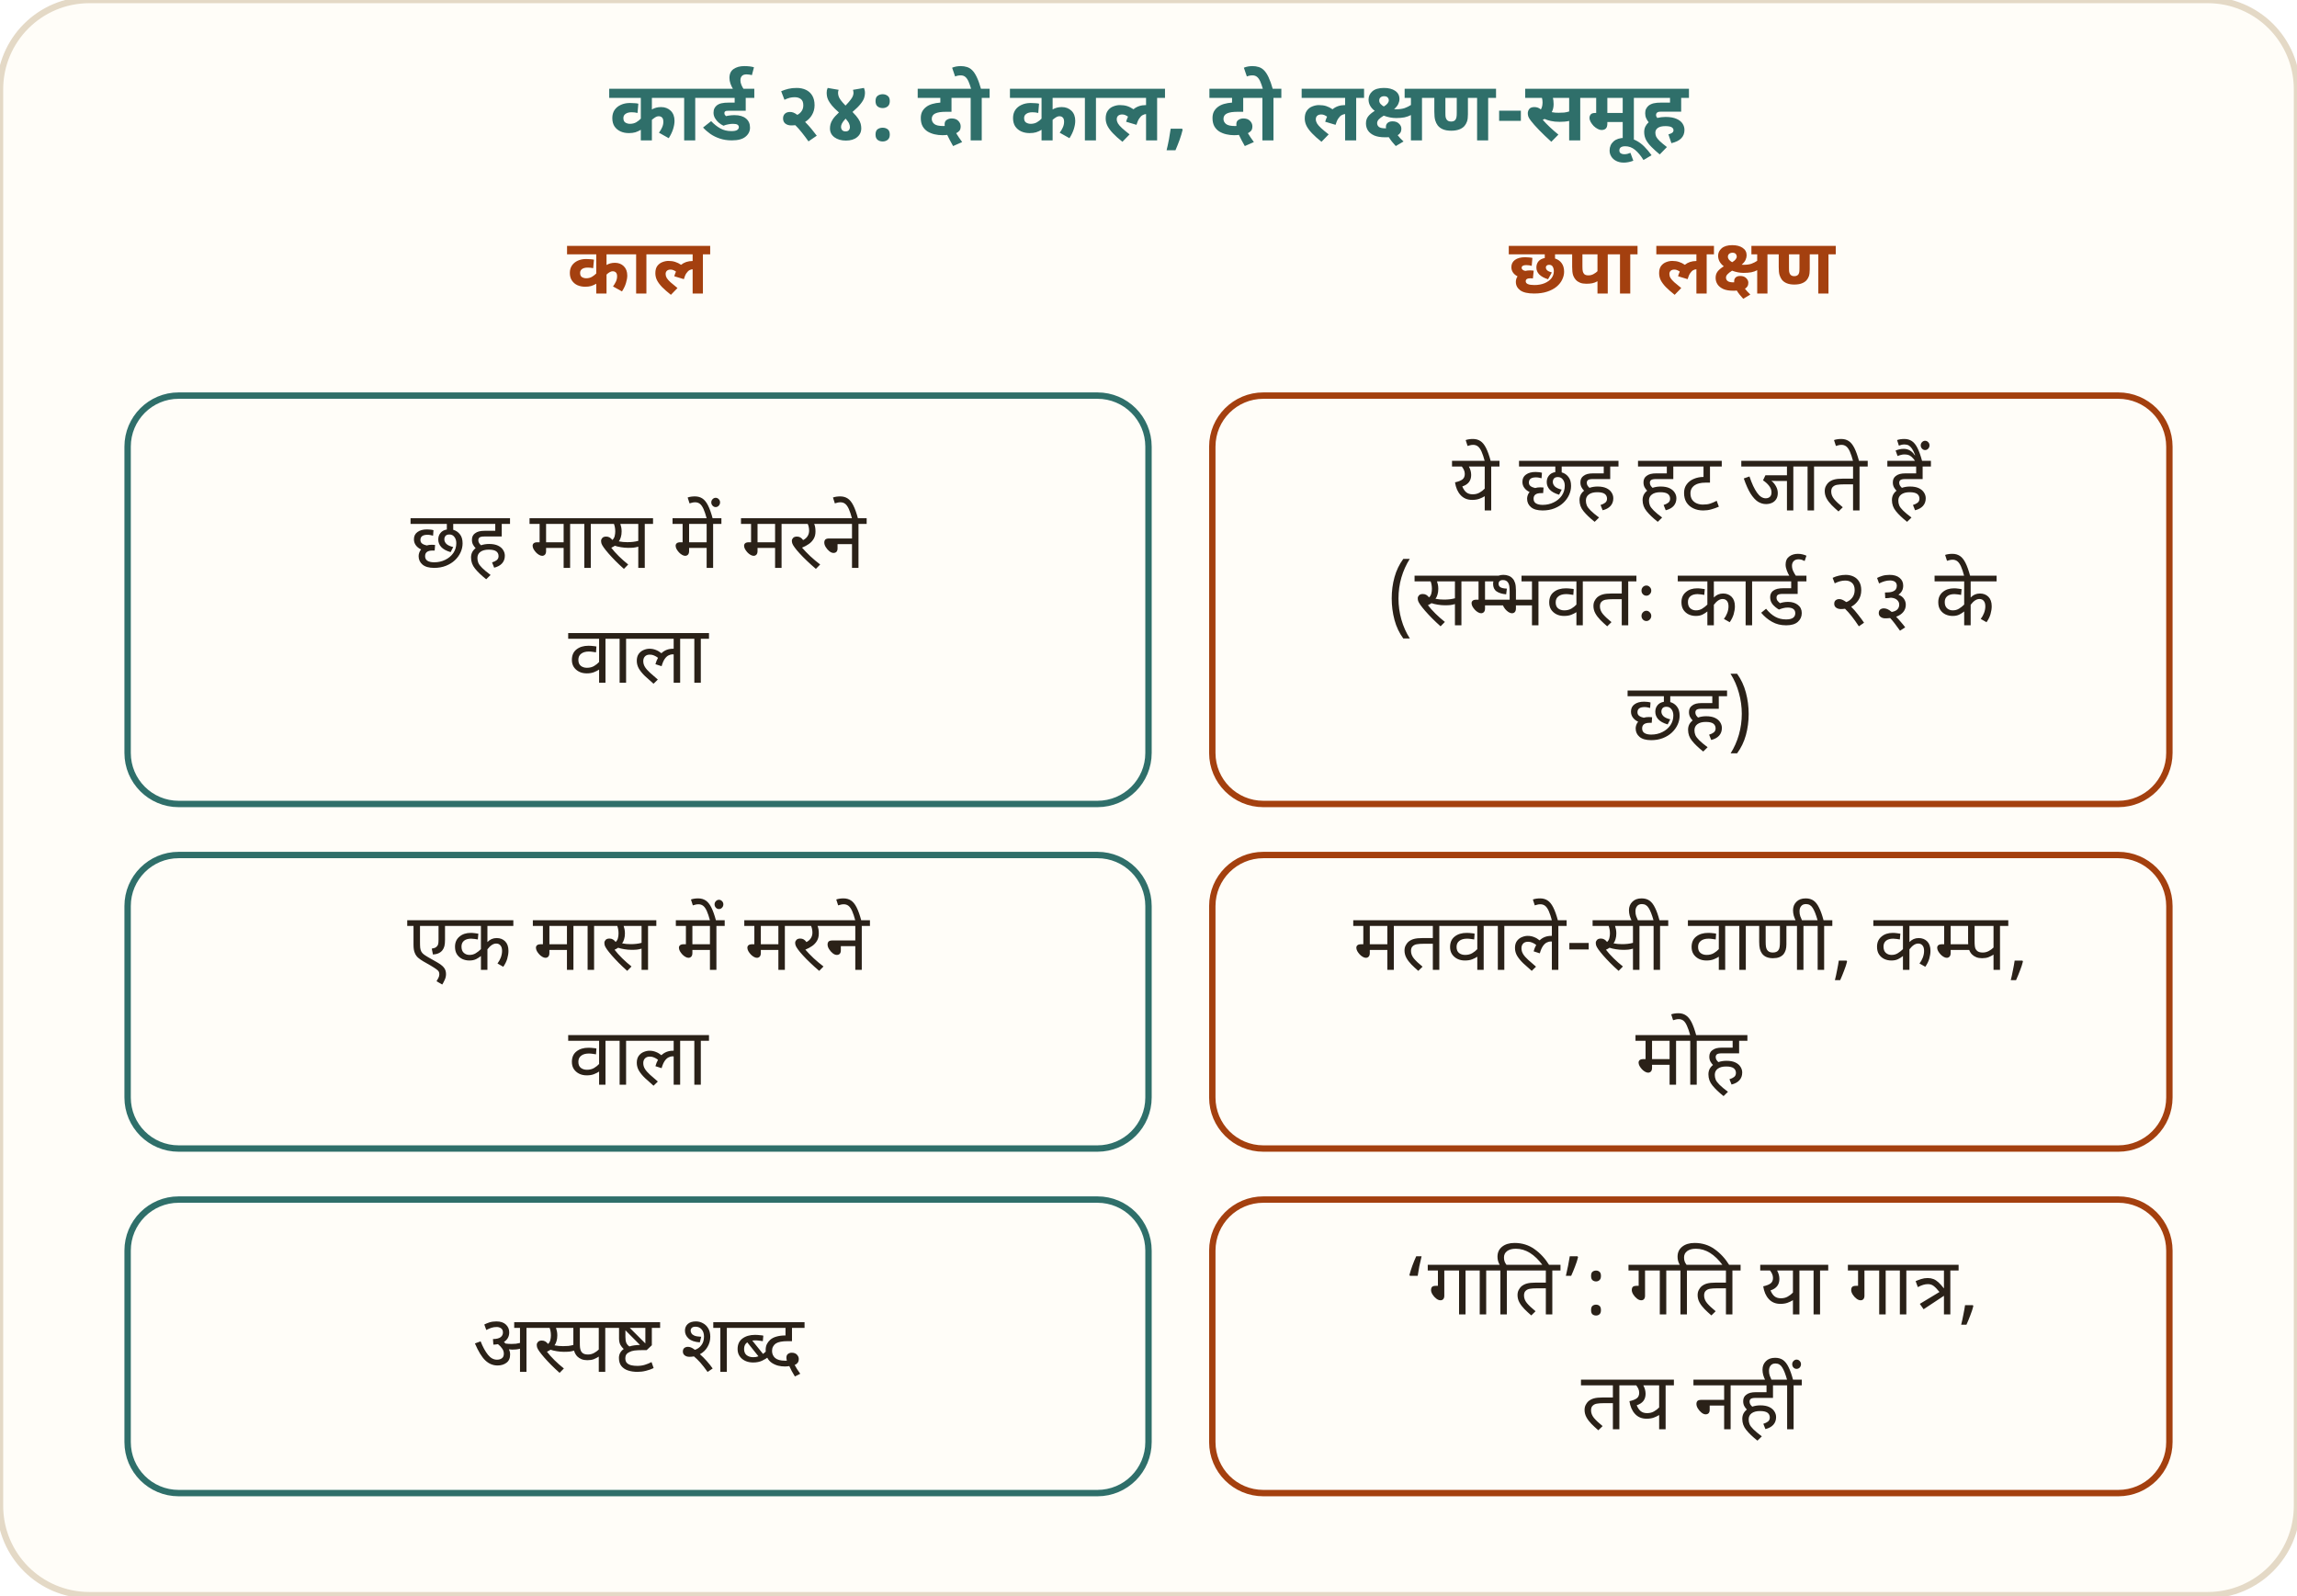
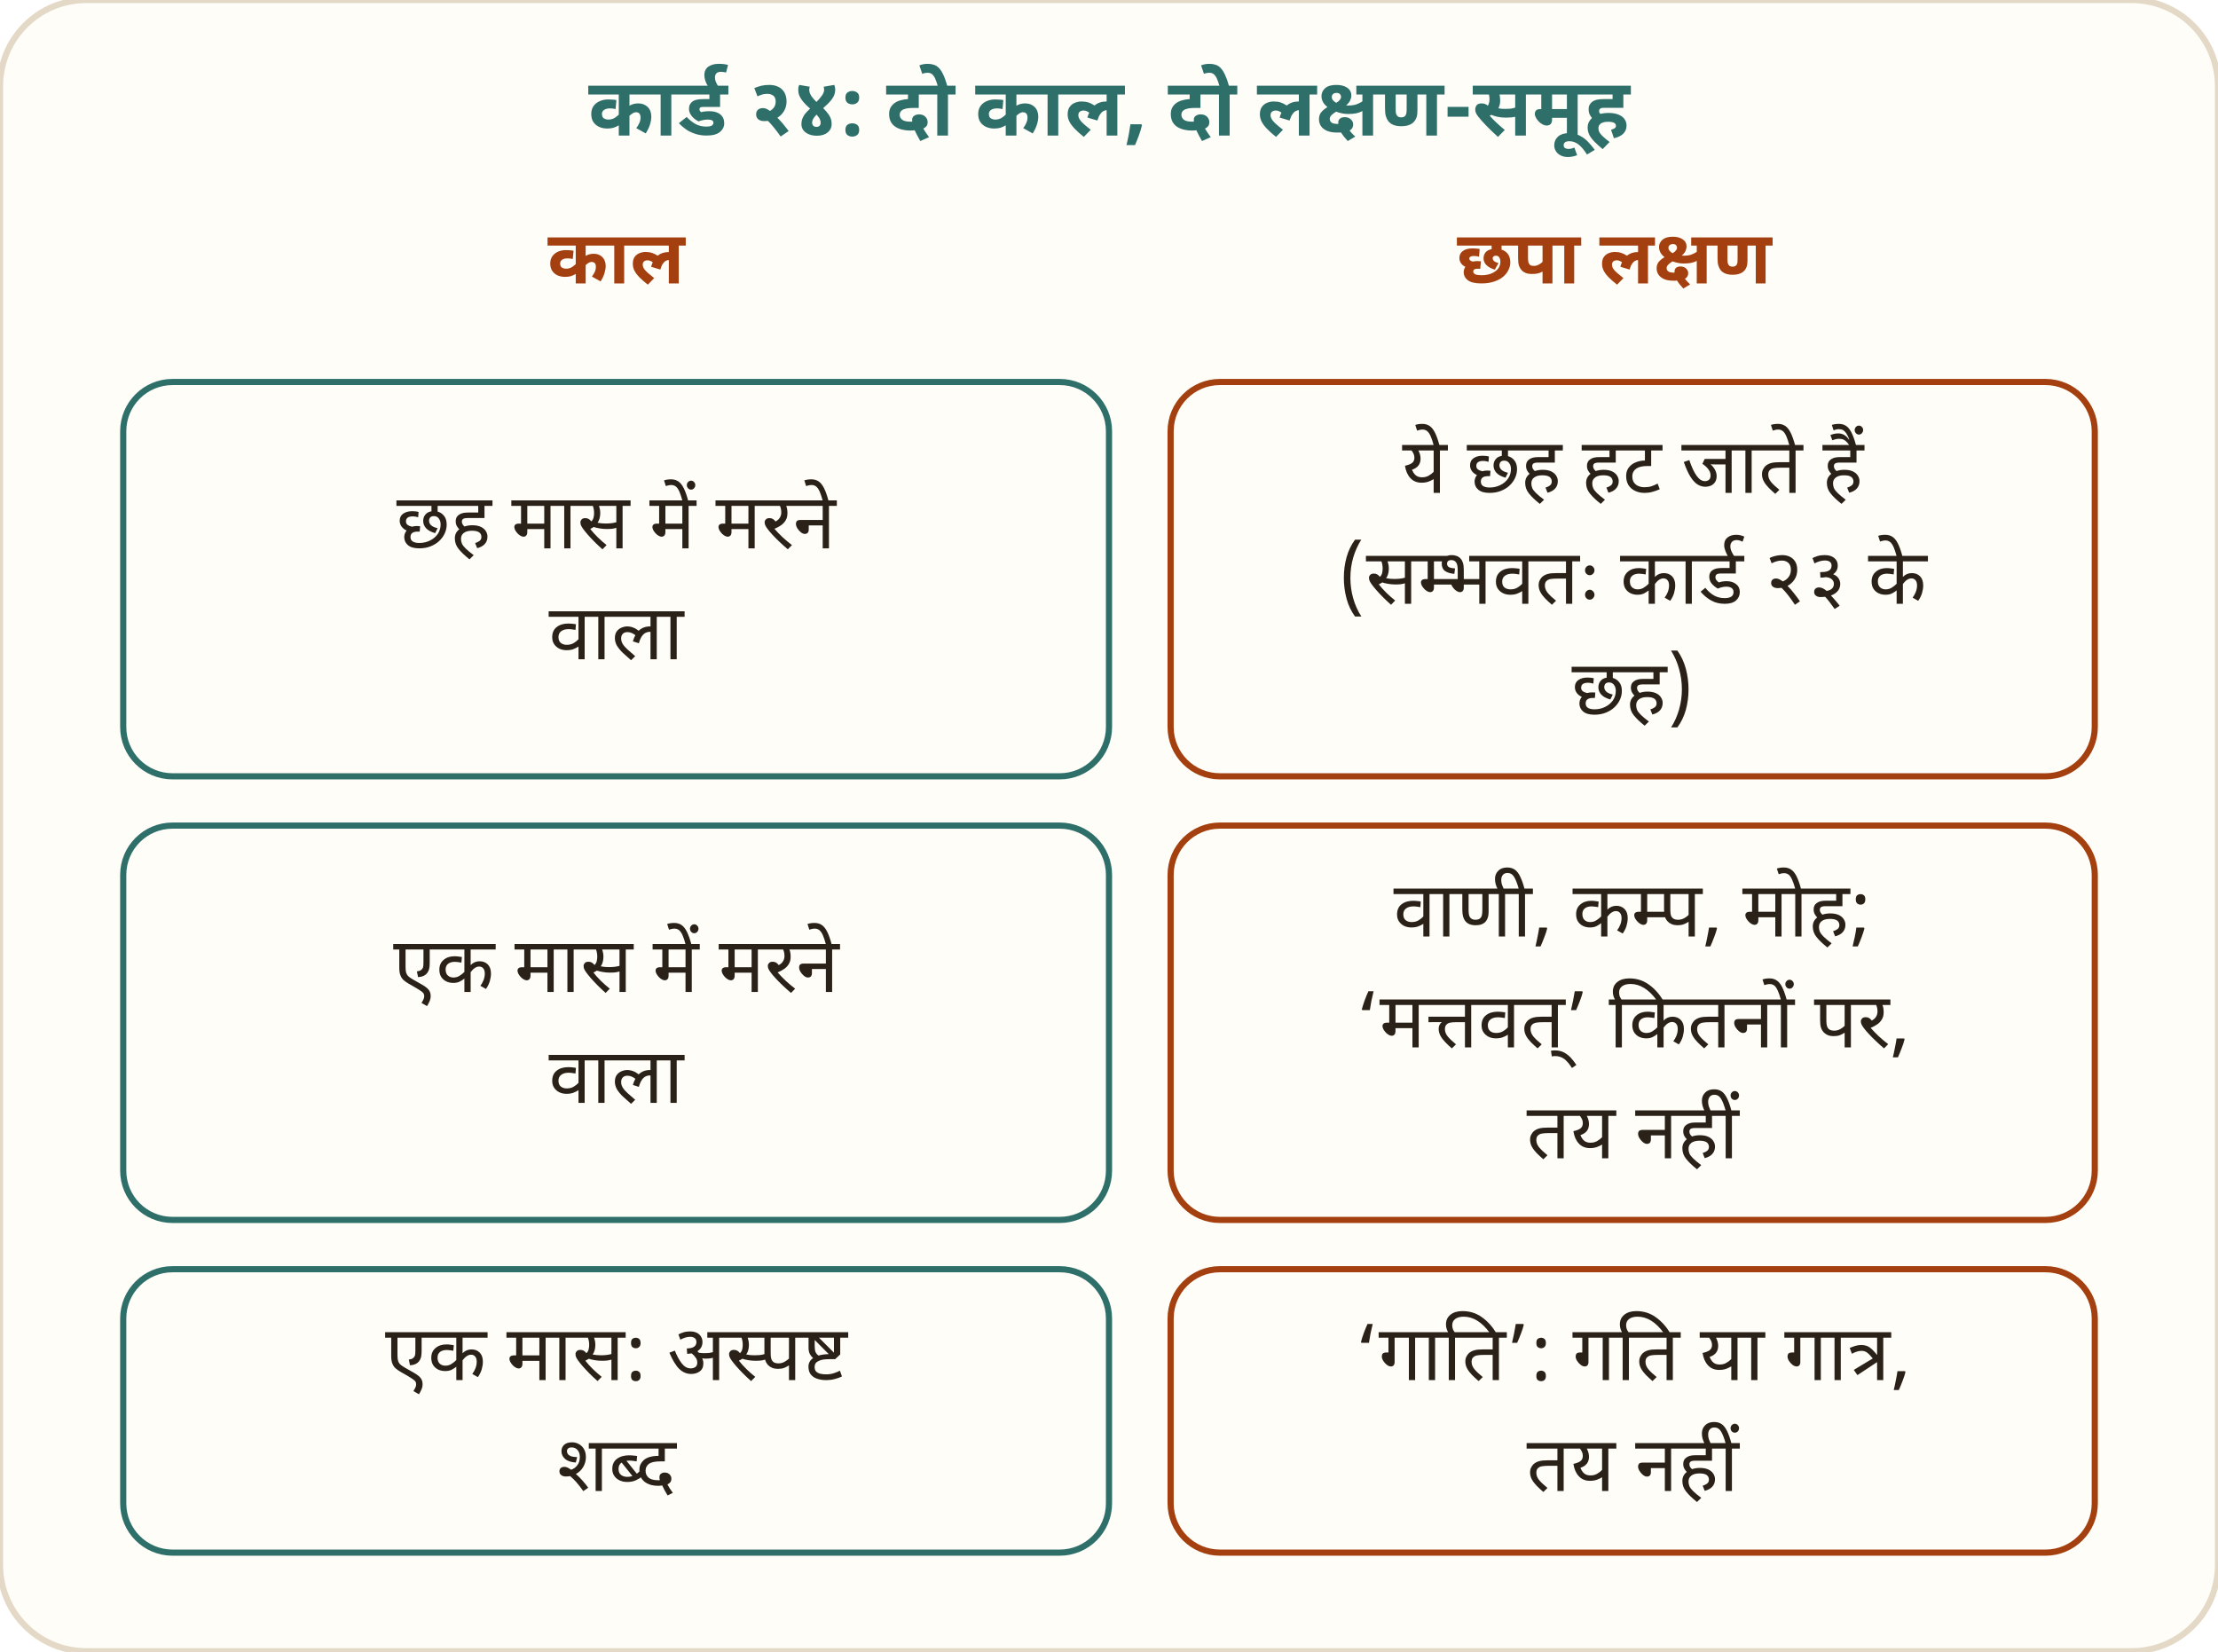
- <svg xmlns="http://www.w3.org/2000/svg" viewBox="0 0 360 250" role="img">
-   <rect width="360" height="250" rx="14" fill="#fffdf8" stroke="#e4d9c6" />
+ <svg xmlns="http://www.w3.org/2000/svg" viewBox="0 0 360 268" role="img">
+   <rect width="360" height="268" rx="14" fill="#fffdf8" stroke="#e4d9c6" />
  <text x="180" y="22" font-family="'Noto Sans Devanagari','Mukta','Nirmala UI','Mangal',sans-serif" font-size="13" font-weight="700" fill="#2f6f6a" text-anchor="middle">कार्ड २४: दो काल, दो लक्षण-समूह</text>
  <text x="100" y="46" font-family="'Noto Sans Devanagari','Mukta','Nirmala UI','Mangal',sans-serif" font-size="12" font-weight="700" fill="#a4400f" text-anchor="middle">काल</text>
  <text x="262" y="46" font-family="'Noto Sans Devanagari','Mukta','Nirmala UI','Mangal',sans-serif" font-size="12" font-weight="700" fill="#a4400f" text-anchor="middle">छपा लक्षण</text>
  <rect x="20" y="62" width="160" height="64" rx="8" fill="#fffdf8" stroke="#2f6f6a" />
  <text x="100.0" y="89.0" font-family="'Noto Sans Devanagari','Mukta','Nirmala UI','Mangal',sans-serif" font-size="12.5" font-weight="500" fill="#2a2118" text-anchor="middle">छह मास में मरने</text>
  <text x="100.0" y="107.0" font-family="'Noto Sans Devanagari','Mukta','Nirmala UI','Mangal',sans-serif" font-size="12.5" font-weight="500" fill="#2a2118" text-anchor="middle">वाला</text>
  <rect x="190" y="62" width="150" height="64" rx="8" fill="#fffdf8" stroke="#a4400f" />
  <text x="265.0" y="80.0" font-family="'Noto Sans Devanagari','Mukta','Nirmala UI','Mangal',sans-serif" font-size="12.5" font-weight="500" fill="#2a2118" text-anchor="middle">ये छह हट जाते हैं</text>
  <text x="265.0" y="98.0" font-family="'Noto Sans Devanagari','Mukta','Nirmala UI','Mangal',sans-serif" font-size="12.5" font-weight="500" fill="#2a2118" text-anchor="middle">(सम्भवतः कार्ड २३ के</text>
  <text x="265.0" y="116.0" font-family="'Noto Sans Devanagari','Mukta','Nirmala UI','Mangal',sans-serif" font-size="12.5" font-weight="500" fill="#2a2118" text-anchor="middle">छह)</text>
-   <rect x="20" y="134" width="160" height="46" rx="8" fill="#fffdf8" stroke="#2f6f6a" />
-   <text x="100.0" y="152.0" font-family="'Noto Sans Devanagari','Mukta','Nirmala UI','Mangal',sans-serif" font-size="12.5" font-weight="500" fill="#2a2118" text-anchor="middle">एक मास में मरने</text>
-   <text x="100.0" y="170.0" font-family="'Noto Sans Devanagari','Mukta','Nirmala UI','Mangal',sans-serif" font-size="12.5" font-weight="500" fill="#2a2118" text-anchor="middle">वाला</text>
-   <rect x="190" y="134" width="150" height="46" rx="8" fill="#fffdf8" stroke="#a4400f" />
-   <text x="265.0" y="152.0" font-family="'Noto Sans Devanagari','Mukta','Nirmala UI','Mangal',sans-serif" font-size="12.5" font-weight="500" fill="#2a2118" text-anchor="middle">मतवाले-सी वाणी, कम्प,</text>
-   <text x="265.0" y="170.0" font-family="'Noto Sans Devanagari','Mukta','Nirmala UI','Mangal',sans-serif" font-size="12.5" font-weight="500" fill="#2a2118" text-anchor="middle">मोह</text>
-   <rect x="20" y="188" width="160" height="46" rx="8" fill="#fffdf8" stroke="#2f6f6a" />
-   <text x="100.0" y="215.0" font-family="'Noto Sans Devanagari','Mukta','Nirmala UI','Mangal',sans-serif" font-size="12.5" font-weight="500" fill="#2a2118" text-anchor="middle">अस्पष्ट शब्द</text>
-   <rect x="190" y="188" width="150" height="46" rx="8" fill="#fffdf8" stroke="#a4400f" />
-   <text x="265.0" y="206.0" font-family="'Noto Sans Devanagari','Mukta','Nirmala UI','Mangal',sans-serif" font-size="12.5" font-weight="500" fill="#2a2118" text-anchor="middle">‘गाति’: गति या गात्र,</text>
-   <text x="265.0" y="224.0" font-family="'Noto Sans Devanagari','Mukta','Nirmala UI','Mangal',sans-serif" font-size="12.5" font-weight="500" fill="#2a2118" text-anchor="middle">तय नहीं</text>
+   <rect x="20" y="134" width="160" height="64" rx="8" fill="#fffdf8" stroke="#2f6f6a" />
+   <text x="100.0" y="161.0" font-family="'Noto Sans Devanagari','Mukta','Nirmala UI','Mangal',sans-serif" font-size="12.5" font-weight="500" fill="#2a2118" text-anchor="middle">एक मास में मरने</text>
+   <text x="100.0" y="179.0" font-family="'Noto Sans Devanagari','Mukta','Nirmala UI','Mangal',sans-serif" font-size="12.5" font-weight="500" fill="#2a2118" text-anchor="middle">वाला</text>
+   <rect x="190" y="134" width="150" height="64" rx="8" fill="#fffdf8" stroke="#a4400f" />
+   <text x="265.0" y="152.0" font-family="'Noto Sans Devanagari','Mukta','Nirmala UI','Mangal',sans-serif" font-size="12.5" font-weight="500" fill="#2a2118" text-anchor="middle">वाणी, कम्प, मोह;</text>
+   <text x="265.0" y="170.0" font-family="'Noto Sans Devanagari','Mukta','Nirmala UI','Mangal',sans-serif" font-size="12.5" font-weight="500" fill="#2a2118" text-anchor="middle">‘मत्तवत्’ कितनों पर,</text>
+   <text x="265.0" y="188.0" font-family="'Noto Sans Devanagari','Mukta','Nirmala UI','Mangal',sans-serif" font-size="12.5" font-weight="500" fill="#2a2118" text-anchor="middle">तय नहीं</text>
+   <rect x="20" y="206" width="160" height="46" rx="8" fill="#fffdf8" stroke="#2f6f6a" />
+   <text x="100.0" y="224.0" font-family="'Noto Sans Devanagari','Mukta','Nirmala UI','Mangal',sans-serif" font-size="12.5" font-weight="500" fill="#2a2118" text-anchor="middle">एक मास: अस्पष्ट</text>
+   <text x="100.0" y="242.0" font-family="'Noto Sans Devanagari','Mukta','Nirmala UI','Mangal',sans-serif" font-size="12.5" font-weight="500" fill="#2a2118" text-anchor="middle">शब्द</text>
+   <rect x="190" y="206" width="150" height="46" rx="8" fill="#fffdf8" stroke="#a4400f" />
+   <text x="265.0" y="224.0" font-family="'Noto Sans Devanagari','Mukta','Nirmala UI','Mangal',sans-serif" font-size="12.5" font-weight="500" fill="#2a2118" text-anchor="middle">‘गाति’: गति या गात्र,</text>
+   <text x="265.0" y="242.0" font-family="'Noto Sans Devanagari','Mukta','Nirmala UI','Mangal',sans-serif" font-size="12.5" font-weight="500" fill="#2a2118" text-anchor="middle">तय नहीं</text>
</svg>
